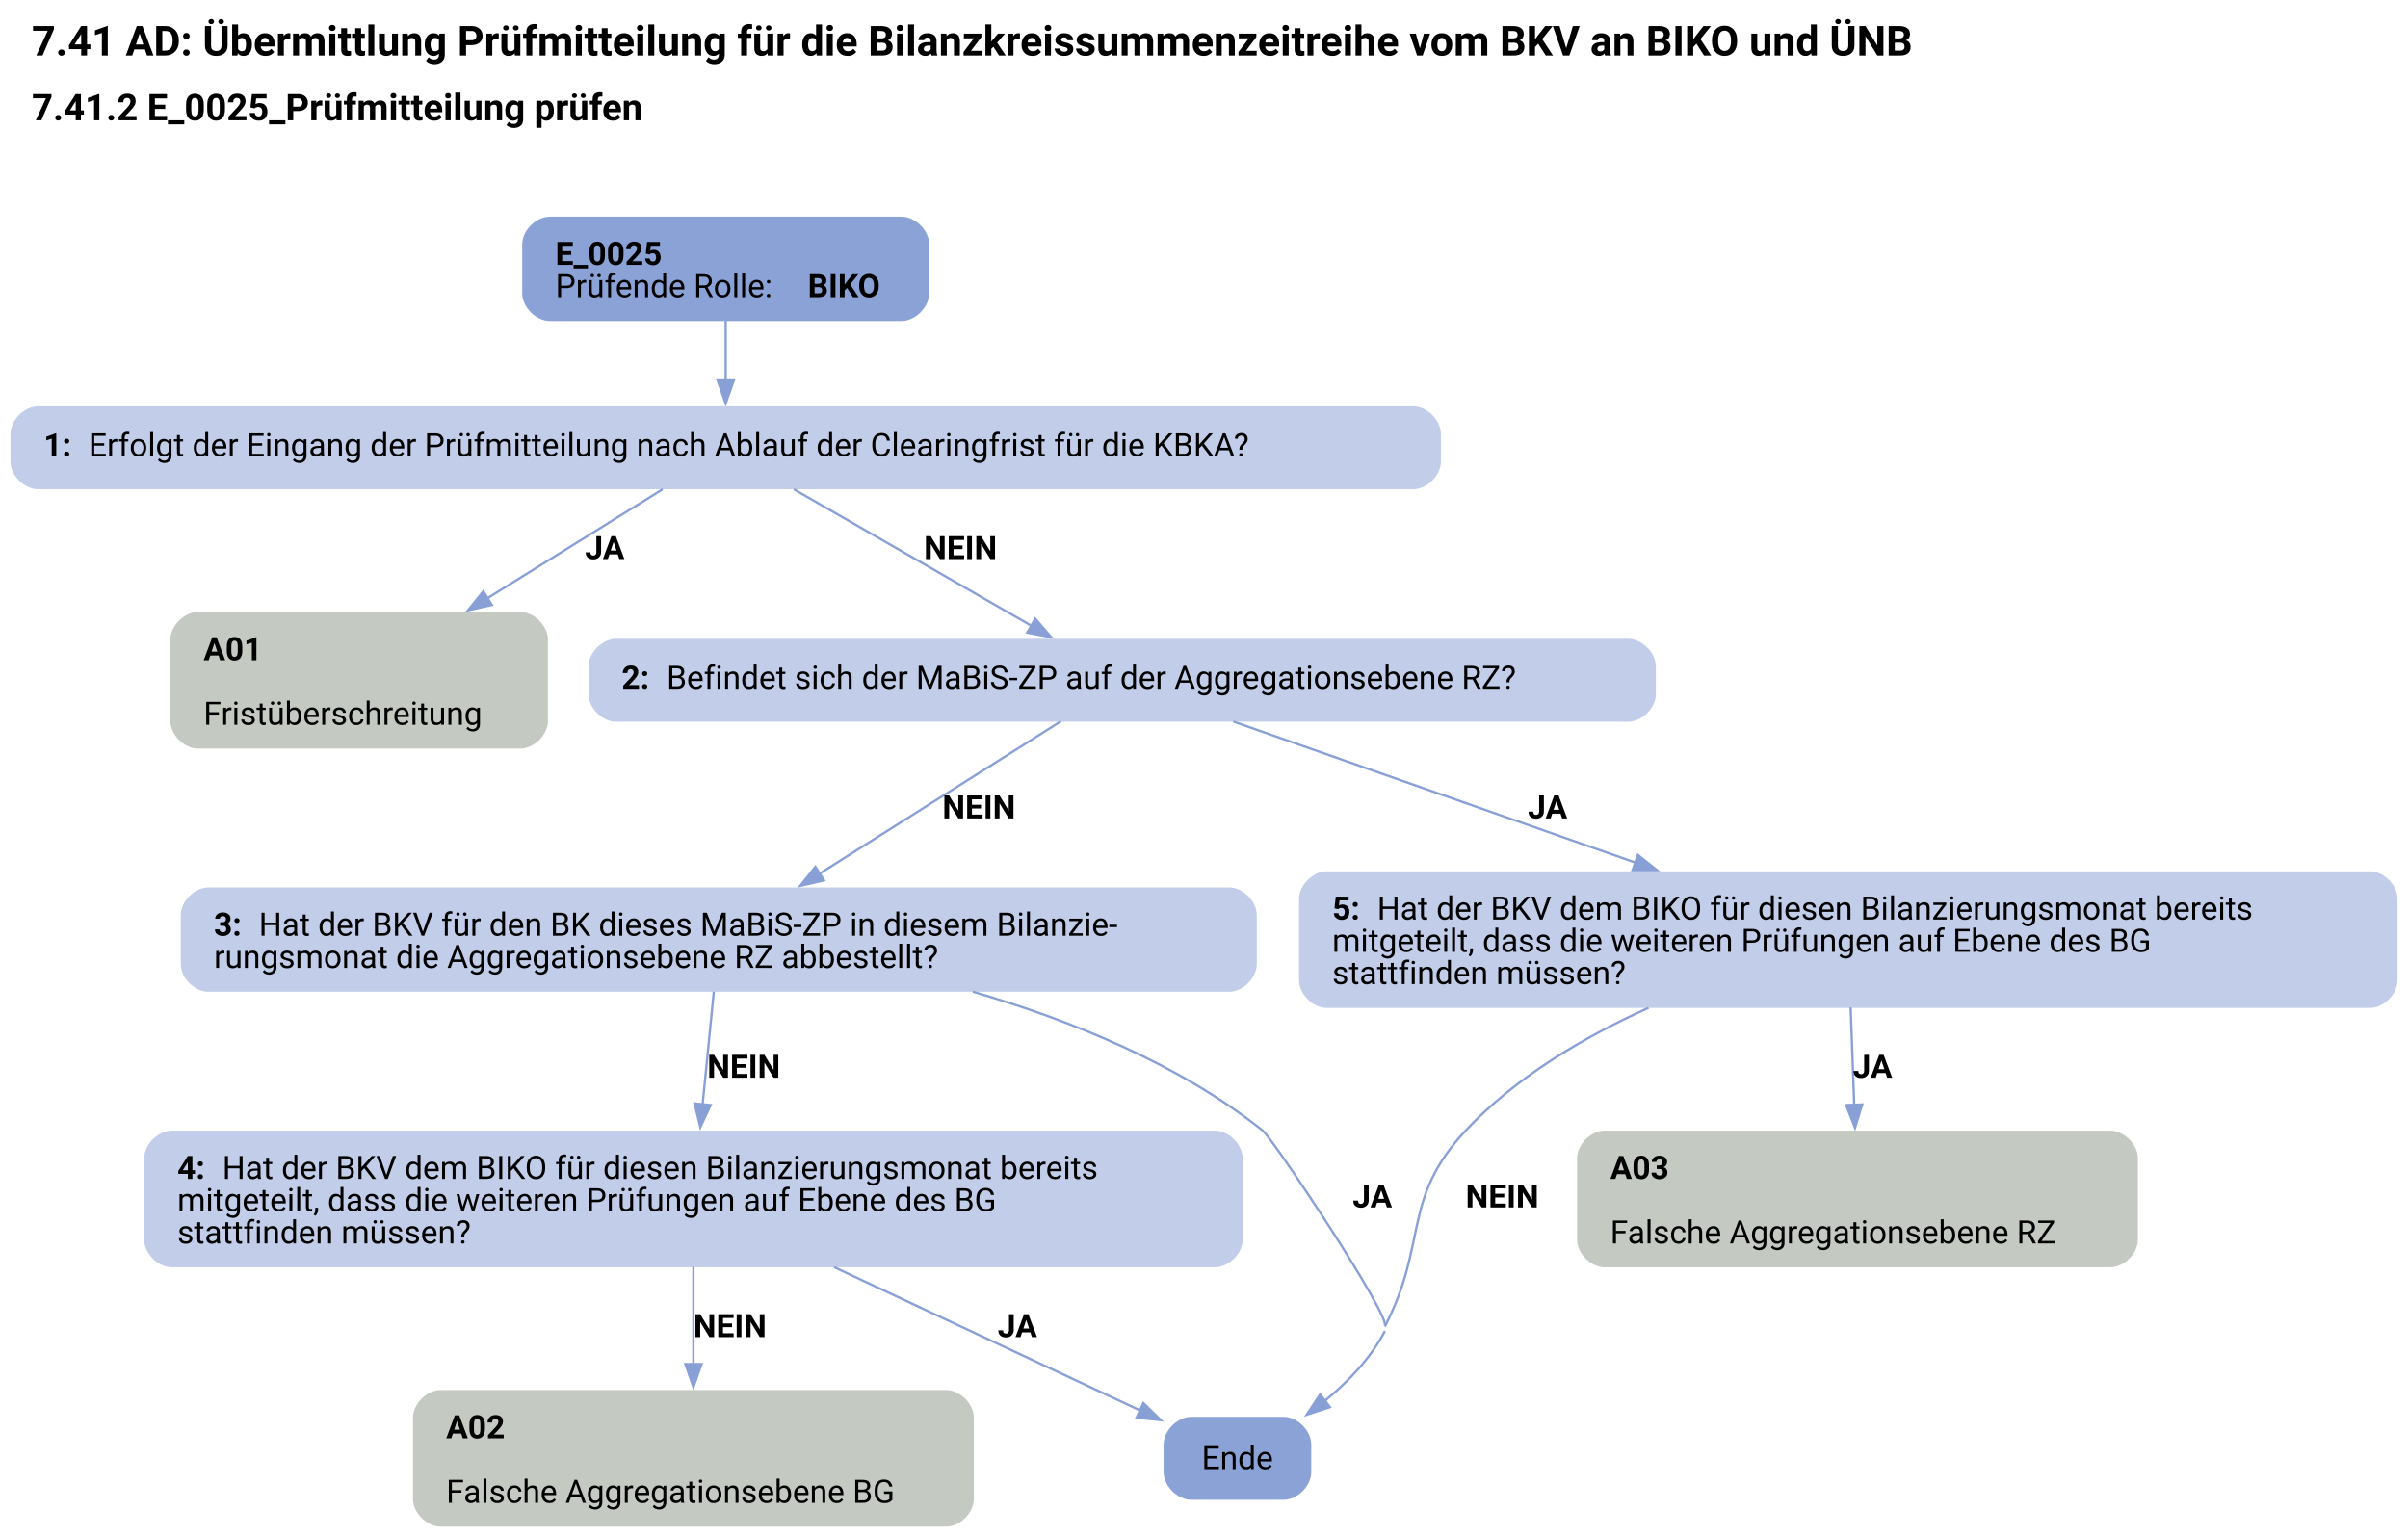
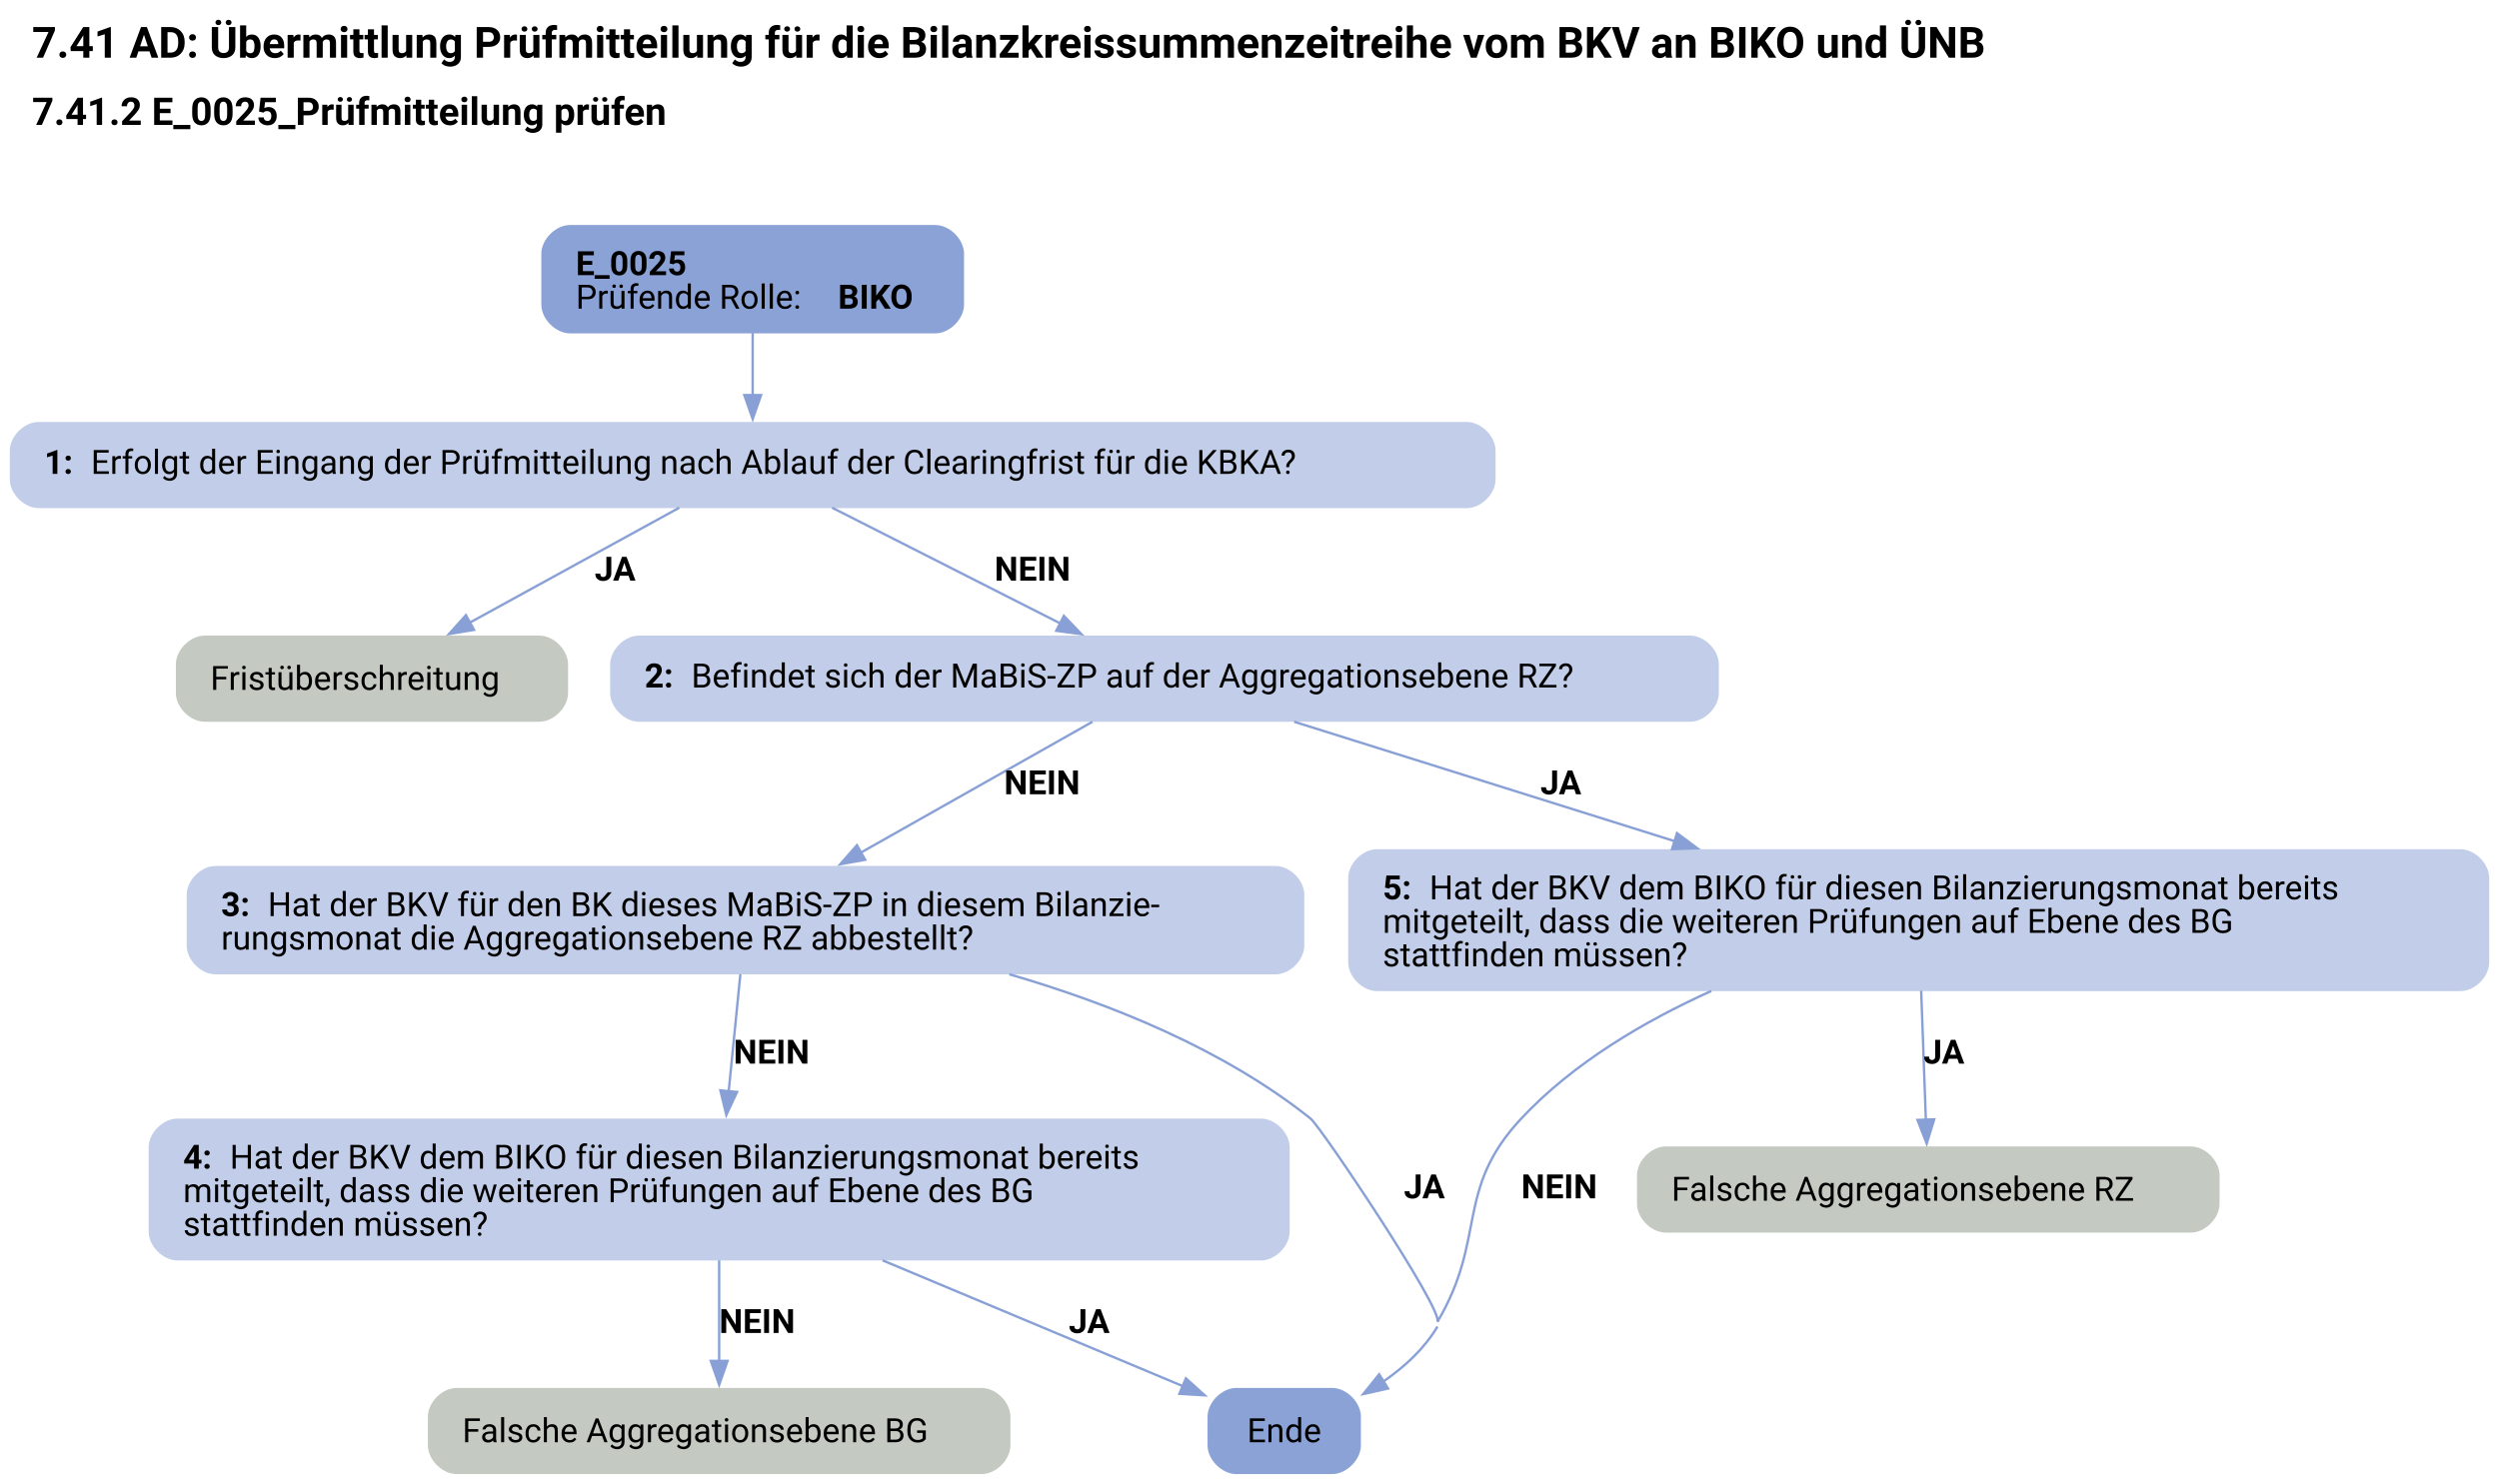
- <svg xmlns="http://www.w3.org/2000/svg" width="1044pt" height="666pt" viewBox="0.00 0.00 1043.55 666.40">
-   <g id="graph0" class="graph" transform="scale(1 1) rotate(0) translate(4 662.4)">
-     <text text-anchor="start" x="9.27" y="-638.3" font-family="Roboto, sans-serif" font-weight="bold" font-size="18.00">7.41 AD: Übermittlung Prüfmitteilung für die Bilanzkreissummenzeitreihe vom BKV an BIKO und ÜNB</text>
-     <text text-anchor="start" x="9.27" y="-610.2" font-family="Roboto, sans-serif" font-weight="bold" font-size="16.00">7.41.2 E_0025_Prüfmitteilung prüfen</text>
+ <svg xmlns="http://www.w3.org/2000/svg" width="1044pt" height="620pt" viewBox="0.00 0.00 1043.55 619.84">
+   <g id="graph0" class="graph" transform="scale(1 1) rotate(0) translate(4 615.84)">
+     <text text-anchor="start" x="9.27" y="-591.74" font-family="Roboto, sans-serif" font-weight="bold" font-size="18.00">7.41 AD: Übermittlung Prüfmitteilung für die Bilanzkreissummenzeitreihe vom BKV an BIKO und ÜNB</text>
+     <text text-anchor="start" x="9.27" y="-563.64" font-family="Roboto, sans-serif" font-weight="bold" font-size="16.00">7.41.2 E_0025_Prüfmitteilung prüfen</text>
    <g id="node1" class="node">
-       <path fill="#8ba2d7" stroke="black" stroke-width="0" d="M386.55,-568.4C386.55,-568.4 234,-568.4 234,-568.4 228,-568.4 222,-562.4 222,-556.4 222,-556.4 222,-535.12 222,-535.12 222,-529.12 228,-523.12 234,-523.12 234,-523.12 386.55,-523.12 386.55,-523.12 392.55,-523.12 398.55,-529.12 398.55,-535.12 398.55,-535.12 398.55,-556.4 398.55,-556.4 398.55,-562.4 392.55,-568.4 386.55,-568.4" />
-       <text text-anchor="start" x="236.4" y="-547.46" font-family="Roboto, sans-serif" font-weight="bold" font-size="14.00">E_0025</text>
-       <text text-anchor="start" x="236.4" y="-533.46" font-family="Roboto, sans-serif" font-size="14.00">Prüfende Rolle: </text>
-       <text text-anchor="start" x="345.9" y="-533.46" font-family="Roboto, sans-serif" font-weight="bold" font-size="14.00">BIKO</text>
+       <path fill="#8ba2d7" stroke="black" stroke-width="0" d="M386.55,-521.84C386.55,-521.84 234,-521.84 234,-521.84 228,-521.84 222,-515.84 222,-509.84 222,-509.84 222,-488.56 222,-488.56 222,-482.56 228,-476.56 234,-476.56 234,-476.56 386.55,-476.56 386.55,-476.56 392.55,-476.56 398.55,-482.56 398.55,-488.56 398.55,-488.56 398.55,-509.84 398.55,-509.84 398.55,-515.84 392.55,-521.84 386.55,-521.84" />
+       <text text-anchor="start" x="236.4" y="-500.9" font-family="Roboto, sans-serif" font-weight="bold" font-size="14.00">E_0025</text>
+       <text text-anchor="start" x="236.4" y="-486.9" font-family="Roboto, sans-serif" font-size="14.00">Prüfende Rolle: </text>
+       <text text-anchor="start" x="345.9" y="-486.9" font-family="Roboto, sans-serif" font-weight="bold" font-size="14.00">BIKO</text>
    </g>
    <g id="node2" class="node">
-       <path fill="#c2cee9" stroke="black" stroke-width="0" d="M608.55,-486.12C608.55,-486.12 12,-486.12 12,-486.12 6,-486.12 0,-480.12 0,-474.12 0,-474.12 0,-462.12 0,-462.12 0,-456.12 6,-450.12 12,-450.12 12,-450.12 608.55,-450.12 608.55,-450.12 614.55,-450.12 620.55,-456.12 620.55,-462.12 620.55,-462.12 620.55,-474.12 620.55,-474.12 620.55,-480.12 614.55,-486.12 608.55,-486.12" />
-       <text text-anchor="start" x="14.4" y="-464.44" font-family="Roboto, sans-serif" font-weight="bold" font-size="14.00">1: </text>
-       <text text-anchor="start" x="33.9" y="-464.44" font-family="Roboto, sans-serif" font-size="14.00">Erfolgt der Eingang der Prüfmitteilung nach Ablauf der Clearingfrist für die KBKA?</text>
+       <path fill="#c2cee9" stroke="black" stroke-width="0" d="M608.55,-439.56C608.55,-439.56 12,-439.56 12,-439.56 6,-439.56 0,-433.56 0,-427.56 0,-427.56 0,-415.56 0,-415.56 0,-409.56 6,-403.56 12,-403.56 12,-403.56 608.55,-403.56 608.55,-403.56 614.55,-403.56 620.55,-409.56 620.55,-415.56 620.55,-415.56 620.55,-427.56 620.55,-427.56 620.55,-433.56 614.55,-439.56 608.55,-439.56" />
+       <text text-anchor="start" x="14.4" y="-417.88" font-family="Roboto, sans-serif" font-weight="bold" font-size="14.00">1: </text>
+       <text text-anchor="start" x="33.9" y="-417.88" font-family="Roboto, sans-serif" font-size="14.00">Erfolgt der Eingang der Prüfmitteilung nach Ablauf der Clearingfrist für die KBKA?</text>
    </g>
    <g id="edge1" class="edge">
-       <path fill="none" stroke="#88a0d6" d="M310.27,-523.29C310.27,-515.21 310.27,-505.91 310.27,-497.31" />
-       <polygon fill="#88a0d6" stroke="#88a0d6" points="313.78,-497.35 310.28,-487.35 306.78,-497.35 313.78,-497.35" />
+       <path fill="none" stroke="#88a0d6" d="M310.27,-476.73C310.27,-468.65 310.27,-459.35 310.27,-450.75" />
+       <polygon fill="#88a0d6" stroke="#88a0d6" points="313.78,-450.79 310.28,-440.79 306.78,-450.79 313.78,-450.79" />
    </g>
    <g id="node3" class="node">
-       <path fill="#c4cac1" stroke="black" stroke-width="0" d="M221.17,-396.87C221.17,-396.87 81.37,-396.87 81.37,-396.87 75.37,-396.87 69.37,-390.87 69.37,-384.87 69.37,-384.87 69.37,-349.59 69.37,-349.59 69.37,-343.59 75.37,-337.59 81.37,-337.59 81.37,-337.59 221.17,-337.59 221.17,-337.59 227.17,-337.59 233.17,-343.59 233.17,-349.59 233.17,-349.59 233.17,-384.87 233.17,-384.87 233.17,-390.87 227.17,-396.87 221.17,-396.87" />
-       <text text-anchor="start" x="83.77" y="-375.93" font-family="Roboto, sans-serif" font-weight="bold" font-size="14.00">A01</text>
-       <text text-anchor="start" x="83.77" y="-347.93" font-family="Roboto, sans-serif" font-size="14.00">Fristüberschreitung</text>
+       <path fill="#c4cac1" stroke="black" stroke-width="0" d="M221.17,-350.31C221.17,-350.31 81.37,-350.31 81.37,-350.31 75.37,-350.31 69.37,-344.31 69.37,-338.31 69.37,-338.31 69.37,-326.31 69.37,-326.31 69.37,-320.31 75.37,-314.31 81.37,-314.31 81.37,-314.31 221.17,-314.31 221.17,-314.31 227.17,-314.31 233.17,-320.31 233.17,-326.31 233.17,-326.31 233.17,-338.31 233.17,-338.31 233.17,-344.31 227.17,-350.31 221.17,-350.31" />
+       <text text-anchor="start" x="83.77" y="-327.63" font-family="Roboto, sans-serif" font-size="14.00">Fristüberschreitung</text>
    </g>
    <g id="edge2" class="edge">
-       <path fill="none" stroke="#88a0d6" d="M282.94,-450.12C262.08,-437.14 232.63,-418.83 206.88,-402.81" />
-       <polygon fill="#88a0d6" stroke="#88a0d6" points="208.84,-399.91 198.5,-397.6 205.14,-405.85 208.84,-399.91" />
-       <text text-anchor="start" x="249.27" y="-419.82" font-family="Roboto, sans-serif" font-weight="bold" font-size="14.00">JA</text>
+       <path fill="none" stroke="#88a0d6" d="M279.62,-403.74C254.73,-390.08 219.42,-370.7 192.13,-355.73" />
+       <polygon fill="#88a0d6" stroke="#88a0d6" points="193.89,-352.7 183.44,-350.96 190.52,-358.84 193.89,-352.7" />
+       <text text-anchor="start" x="244.27" y="-373.26" font-family="Roboto, sans-serif" font-weight="bold" font-size="14.00">JA</text>
    </g>
    <g id="node4" class="node">
-       <path fill="#c2cee9" stroke="black" stroke-width="0" d="M701.8,-385.23C701.8,-385.23 262.75,-385.23 262.75,-385.23 256.75,-385.23 250.75,-379.23 250.75,-373.23 250.75,-373.23 250.75,-361.23 250.75,-361.23 250.75,-355.23 256.75,-349.23 262.75,-349.23 262.75,-349.23 701.8,-349.23 701.8,-349.23 707.8,-349.23 713.8,-355.23 713.8,-361.23 713.8,-361.23 713.8,-373.23 713.8,-373.23 713.8,-379.23 707.8,-385.23 701.8,-385.23" />
-       <text text-anchor="start" x="265.15" y="-363.55" font-family="Roboto, sans-serif" font-weight="bold" font-size="14.00">2: </text>
-       <text text-anchor="start" x="284.65" y="-363.55" font-family="Roboto, sans-serif" font-size="14.00">Befindet sich der MaBiS-ZP auf der Aggregationsebene RZ?</text>
+       <path fill="#c2cee9" stroke="black" stroke-width="0" d="M701.8,-350.31C701.8,-350.31 262.75,-350.31 262.75,-350.31 256.75,-350.31 250.75,-344.31 250.75,-338.31 250.75,-338.31 250.75,-326.31 250.75,-326.31 250.75,-320.31 256.75,-314.31 262.75,-314.31 262.75,-314.31 701.8,-314.31 701.8,-314.31 707.8,-314.31 713.8,-320.31 713.8,-326.31 713.8,-326.31 713.8,-338.31 713.8,-338.31 713.8,-344.31 707.8,-350.31 701.8,-350.31" />
+       <text text-anchor="start" x="265.15" y="-328.63" font-family="Roboto, sans-serif" font-weight="bold" font-size="14.00">2: </text>
+       <text text-anchor="start" x="284.65" y="-328.63" font-family="Roboto, sans-serif" font-size="14.00">Befindet sich der MaBiS-ZP auf der Aggregationsebene RZ?</text>
    </g>
    <g id="edge3" class="edge">
-       <path fill="none" stroke="#88a0d6" d="M339.84,-450.12C368.36,-433.73 411.69,-408.81 443.07,-390.77" />
-       <polygon fill="#88a0d6" stroke="#88a0d6" points="444.57,-393.95 451.49,-385.93 441.08,-387.88 444.57,-393.95" />
-       <text text-anchor="start" x="396.27" y="-419.82" font-family="Roboto, sans-serif" font-weight="bold" font-size="14.00">NEIN</text>
+       <path fill="none" stroke="#88a0d6" d="M343.44,-403.74C370.6,-389.96 409.23,-370.36 438.85,-355.34" />
+       <polygon fill="#88a0d6" stroke="#88a0d6" points="440.24,-358.56 447.57,-350.91 437.07,-352.32 440.24,-358.56" />
+       <text text-anchor="start" x="411.27" y="-373.26" font-family="Roboto, sans-serif" font-weight="bold" font-size="14.00">NEIN</text>
    </g>
    <g id="node5" class="node">
-       <path fill="#c2cee9" stroke="black" stroke-width="0" d="M528.67,-277.34C528.67,-277.34 85.88,-277.34 85.88,-277.34 79.88,-277.34 73.88,-271.34 73.88,-265.34 73.88,-265.34 73.88,-244.06 73.88,-244.06 73.88,-238.06 79.88,-232.06 85.88,-232.06 85.88,-232.06 528.67,-232.06 528.67,-232.06 534.67,-232.06 540.67,-238.06 540.67,-244.06 540.67,-244.06 540.67,-265.34 540.67,-265.34 540.67,-271.34 534.67,-277.34 528.67,-277.34" />
-       <text text-anchor="start" x="88.27" y="-256.4" font-family="Roboto, sans-serif" font-weight="bold" font-size="14.00">3: </text>
-       <text text-anchor="start" x="107.77" y="-256.4" font-family="Roboto, sans-serif" font-size="14.00">Hat der BKV für den BK dieses MaBiS-ZP in diesem Bilanzie-</text>
-       <text text-anchor="start" x="88.27" y="-242.4" font-family="Roboto, sans-serif" font-size="14.00">rungsmonat die Aggregationsebene RZ abbestellt?</text>
+       <path fill="#c2cee9" stroke="black" stroke-width="0" d="M528.67,-254.06C528.67,-254.06 85.88,-254.06 85.88,-254.06 79.88,-254.06 73.88,-248.06 73.88,-242.06 73.88,-242.06 73.88,-220.78 73.88,-220.78 73.88,-214.78 79.88,-208.78 85.88,-208.78 85.88,-208.78 528.67,-208.78 528.67,-208.78 534.67,-208.78 540.67,-214.78 540.67,-220.78 540.67,-220.78 540.67,-242.06 540.67,-242.06 540.67,-248.06 534.67,-254.06 528.67,-254.06" />
+       <text text-anchor="start" x="88.27" y="-233.12" font-family="Roboto, sans-serif" font-weight="bold" font-size="14.00">3: </text>
+       <text text-anchor="start" x="107.77" y="-233.12" font-family="Roboto, sans-serif" font-size="14.00">Hat der BKV für den BK dieses MaBiS-ZP in diesem Bilanzie-</text>
+       <text text-anchor="start" x="88.27" y="-219.12" font-family="Roboto, sans-serif" font-size="14.00">rungsmonat die Aggregationsebene RZ abbestellt?</text>
    </g>
    <g id="edge4" class="edge">
-       <path fill="none" stroke="#88a0d6" d="M455.7,-349.44C427.85,-331.85 383.66,-303.94 350.72,-283.14" />
-       <polygon fill="#88a0d6" stroke="#88a0d6" points="352.93,-280.4 342.61,-278.02 349.19,-286.32 352.93,-280.4" />
-       <text text-anchor="start" x="404.27" y="-307.29" font-family="Roboto, sans-serif" font-weight="bold" font-size="14.00">NEIN</text>
+       <path fill="none" stroke="#88a0d6" d="M452.19,-314.31C425.56,-299.26 386.23,-277.03 355.25,-259.53" />
+       <polygon fill="#88a0d6" stroke="#88a0d6" points="357.26,-256.65 346.84,-254.78 353.82,-262.74 357.26,-256.65" />
+       <text text-anchor="start" x="415.27" y="-284.01" font-family="Roboto, sans-serif" font-weight="bold" font-size="14.00">NEIN</text>
    </g>
    <g id="node9" class="node">
-       <path fill="#c2cee9" stroke="black" stroke-width="0" d="M1023.55,-284.34C1023.55,-284.34 571,-284.34 571,-284.34 565,-284.34 559,-278.34 559,-272.34 559,-272.34 559,-237.06 559,-237.06 559,-231.06 565,-225.06 571,-225.06 571,-225.06 1023.55,-225.06 1023.55,-225.06 1029.55,-225.06 1035.55,-231.06 1035.55,-237.06 1035.55,-237.06 1035.55,-272.34 1035.55,-272.34 1035.55,-278.34 1029.55,-284.34 1023.55,-284.34" />
-       <text text-anchor="start" x="573.4" y="-263.4" font-family="Roboto, sans-serif" font-weight="bold" font-size="14.00">5: </text>
-       <text text-anchor="start" x="592.9" y="-263.4" font-family="Roboto, sans-serif" font-size="14.00">Hat der BKV dem BIKO für diesen Bilanzierungsmonat bereits</text>
-       <text text-anchor="start" x="573.4" y="-249.4" font-family="Roboto, sans-serif" font-size="14.00">mitgeteilt, dass die weiteren Prüfungen auf Ebene des BG</text>
-       <text text-anchor="start" x="573.4" y="-235.4" font-family="Roboto, sans-serif" font-size="14.00">stattfinden müssen?</text>
+       <path fill="#c2cee9" stroke="black" stroke-width="0" d="M1023.55,-261.06C1023.55,-261.06 571,-261.06 571,-261.06 565,-261.06 559,-255.06 559,-249.06 559,-249.06 559,-213.78 559,-213.78 559,-207.78 565,-201.78 571,-201.78 571,-201.78 1023.55,-201.78 1023.55,-201.78 1029.55,-201.78 1035.55,-207.78 1035.55,-213.78 1035.55,-213.78 1035.55,-249.06 1035.55,-249.06 1035.55,-255.06 1029.55,-261.06 1023.55,-261.06" />
+       <text text-anchor="start" x="573.4" y="-240.12" font-family="Roboto, sans-serif" font-weight="bold" font-size="14.00">5: </text>
+       <text text-anchor="start" x="592.9" y="-240.12" font-family="Roboto, sans-serif" font-size="14.00">Hat der BKV dem BIKO für diesen Bilanzierungsmonat bereits</text>
+       <text text-anchor="start" x="573.4" y="-226.12" font-family="Roboto, sans-serif" font-size="14.00">mitgeteilt, dass die weiteren Prüfungen auf Ebene des BG</text>
+       <text text-anchor="start" x="573.4" y="-212.12" font-family="Roboto, sans-serif" font-size="14.00">stattfinden müssen?</text>
    </g>
    <g id="edge5" class="edge">
-       <path fill="none" stroke="#88a0d6" d="M530.46,-349.32C576.78,-333.07 648,-308.08 705.2,-288.01" />
-       <polygon fill="#88a0d6" stroke="#88a0d6" points="706.01,-291.43 714.29,-284.82 703.69,-284.83 706.01,-291.43" />
-       <text text-anchor="start" x="658.27" y="-307.29" font-family="Roboto, sans-serif" font-weight="bold" font-size="14.00">JA</text>
+       <path fill="none" stroke="#88a0d6" d="M536.43,-314.31C580.04,-300.62 642.57,-280.99 695.48,-264.38" />
+       <polygon fill="#88a0d6" stroke="#88a0d6" points="696.33,-267.78 704.83,-261.44 694.24,-261.1 696.33,-267.78" />
+       <text text-anchor="start" x="639.27" y="-284.01" font-family="Roboto, sans-serif" font-weight="bold" font-size="14.00">JA</text>
    </g>
    <g id="node6" class="node">
-       <path fill="#8ba2d7" stroke="black" stroke-width="0" d="M552.3,-47.64C552.3,-47.64 512.25,-47.64 512.25,-47.64 506.25,-47.64 500.25,-41.64 500.25,-35.64 500.25,-35.64 500.25,-23.64 500.25,-23.64 500.25,-17.64 506.25,-11.64 512.25,-11.64 512.25,-11.64 552.3,-11.64 552.3,-11.64 558.3,-11.64 564.3,-17.64 564.3,-23.64 564.3,-23.64 564.3,-35.64 564.3,-35.64 564.3,-41.64 558.3,-47.64 552.3,-47.64" />
-       <text text-anchor="middle" x="532.27" y="-24.96" font-family="Roboto, sans-serif" font-size="14.00">Ende</text>
+       <path fill="#8ba2d7" stroke="black" stroke-width="0" d="M552.3,-36C552.3,-36 512.25,-36 512.25,-36 506.25,-36 500.25,-30 500.25,-24 500.25,-24 500.25,-12 500.25,-12 500.25,-6 506.25,0 512.25,0 512.25,0 552.3,0 552.3,0 558.3,0 564.3,-6 564.3,-12 564.3,-12 564.3,-24 564.3,-24 564.3,-30 558.3,-36 552.3,-36" />
+       <text text-anchor="middle" x="532.27" y="-13.32" font-family="Roboto, sans-serif" font-size="14.00">Ende</text>
    </g>
    <g id="edge7" class="edge">
-       <path fill="none" stroke="#88a0d6" d="M417.49,-232.09C460.04,-219.71 507.08,-200.68 543.27,-171.81 547.62,-168.34 598.57,-91.97 596.27,-86.91" />
-       <path fill="none" stroke="#88a0d6" d="M596.27,-84.91C590.16,-73.1 580.27,-62.81 570.08,-54.47" />
-       <polygon fill="#88a0d6" stroke="#88a0d6" points="572.4,-51.84 562.33,-48.56 568.16,-57.4 572.4,-51.84" />
-       <text text-anchor="start" x="582.27" y="-138.5" font-family="Roboto, sans-serif" font-weight="bold" font-size="14.00">JA</text>
+       <path fill="none" stroke="#88a0d6" d="M417.49,-208.81C460.04,-196.43 507.08,-177.4 543.27,-148.53 547.62,-145.06 598.85,-68.55 596.27,-63.62" />
+       <path fill="none" stroke="#88a0d6" d="M596.27,-61.62C590.84,-52.43 582.54,-44.81 573.71,-38.69" />
+       <polygon fill="#88a0d6" stroke="#88a0d6" points="575.64,-35.77 565.3,-33.44 571.93,-41.71 575.64,-35.77" />
+       <text text-anchor="start" x="582.27" y="-115.22" font-family="Roboto, sans-serif" font-weight="bold" font-size="14.00">JA</text>
    </g>
    <g id="node7" class="node">
-       <path fill="#c2cee9" stroke="black" stroke-width="0" d="M522.55,-171.81C522.55,-171.81 70,-171.81 70,-171.81 64,-171.81 58,-165.81 58,-159.81 58,-159.81 58,-124.53 58,-124.53 58,-118.53 64,-112.53 70,-112.53 70,-112.53 522.55,-112.53 522.55,-112.53 528.55,-112.53 534.55,-118.53 534.55,-124.53 534.55,-124.53 534.55,-159.81 534.55,-159.81 534.55,-165.81 528.55,-171.81 522.55,-171.81" />
-       <text text-anchor="start" x="72.4" y="-150.87" font-family="Roboto, sans-serif" font-weight="bold" font-size="14.00">4: </text>
-       <text text-anchor="start" x="91.9" y="-150.87" font-family="Roboto, sans-serif" font-size="14.00">Hat der BKV dem BIKO für diesen Bilanzierungsmonat bereits</text>
-       <text text-anchor="start" x="72.4" y="-136.87" font-family="Roboto, sans-serif" font-size="14.00">mitgeteilt, dass die weiteren Prüfungen auf Ebene des BG</text>
-       <text text-anchor="start" x="72.4" y="-122.87" font-family="Roboto, sans-serif" font-size="14.00">stattfinden müssen?</text>
+       <path fill="#c2cee9" stroke="black" stroke-width="0" d="M522.55,-148.53C522.55,-148.53 70,-148.53 70,-148.53 64,-148.53 58,-142.53 58,-136.53 58,-136.53 58,-101.25 58,-101.25 58,-95.25 64,-89.25 70,-89.25 70,-89.25 522.55,-89.25 522.55,-89.25 528.55,-89.25 534.55,-95.25 534.55,-101.25 534.55,-101.25 534.55,-136.53 534.55,-136.53 534.55,-142.53 528.55,-148.53 522.55,-148.53" />
+       <text text-anchor="start" x="72.4" y="-127.59" font-family="Roboto, sans-serif" font-weight="bold" font-size="14.00">4: </text>
+       <text text-anchor="start" x="91.9" y="-127.59" font-family="Roboto, sans-serif" font-size="14.00">Hat der BKV dem BIKO für diesen Bilanzierungsmonat bereits</text>
+       <text text-anchor="start" x="72.4" y="-113.59" font-family="Roboto, sans-serif" font-size="14.00">mitgeteilt, dass die weiteren Prüfungen auf Ebene des BG</text>
+       <text text-anchor="start" x="72.4" y="-99.59" font-family="Roboto, sans-serif" font-size="14.00">stattfinden müssen?</text>
    </g>
    <g id="edge6" class="edge">
-       <path fill="none" stroke="#88a0d6" d="M305.13,-232.13C303.74,-218.14 301.88,-199.5 300.23,-182.89" />
-       <polygon fill="#88a0d6" stroke="#88a0d6" points="303.75,-182.92 299.27,-173.31 296.78,-183.61 303.75,-182.92" />
-       <text text-anchor="start" x="302.27" y="-194.76" font-family="Roboto, sans-serif" font-weight="bold" font-size="14.00">NEIN</text>
+       <path fill="none" stroke="#88a0d6" d="M305.13,-208.85C303.74,-194.86 301.88,-176.22 300.23,-159.61" />
+       <polygon fill="#88a0d6" stroke="#88a0d6" points="303.75,-159.64 299.27,-150.03 296.78,-160.33 303.75,-159.64" />
+       <text text-anchor="start" x="302.27" y="-171.48" font-family="Roboto, sans-serif" font-weight="bold" font-size="14.00">NEIN</text>
    </g>
    <g id="edge9" class="edge">
-       <path fill="none" stroke="#88a0d6" d="M357.36,-112.56C399,-93.06 453.08,-67.73 490.01,-50.43" />
-       <polygon fill="#88a0d6" stroke="#88a0d6" points="491.48,-53.61 499.05,-46.2 488.51,-47.27 491.48,-53.61" />
-       <text text-anchor="start" x="428.27" y="-82.23" font-family="Roboto, sans-serif" font-weight="bold" font-size="14.00">JA</text>
+       <path fill="none" stroke="#88a0d6" d="M364.54,-89.29C405.12,-72.28 455.32,-51.24 490.18,-36.64" />
+       <polygon fill="#88a0d6" stroke="#88a0d6" points="491.21,-40 499.08,-32.91 488.5,-33.55 491.21,-40" />
+       <text text-anchor="start" x="442.27" y="-58.95" font-family="Roboto, sans-serif" font-weight="bold" font-size="14.00">JA</text>
    </g>
    <g id="node8" class="node">
-       <path fill="#c4cac1" stroke="black" stroke-width="0" d="M405.92,-59.28C405.92,-59.28 186.62,-59.28 186.62,-59.28 180.62,-59.28 174.62,-53.28 174.62,-47.28 174.62,-47.28 174.62,-12 174.62,-12 174.62,-6 180.62,0 186.62,0 186.62,0 405.92,0 405.92,0 411.92,0 417.92,-6 417.92,-12 417.92,-12 417.92,-47.28 417.92,-47.28 417.92,-53.28 411.92,-59.28 405.92,-59.28" />
-       <text text-anchor="start" x="189.02" y="-38.34" font-family="Roboto, sans-serif" font-weight="bold" font-size="14.00">A02</text>
-       <text text-anchor="start" x="189.02" y="-10.34" font-family="Roboto, sans-serif" font-size="14.00">Falsche Aggregationsebene BG</text>
+       <path fill="#c4cac1" stroke="black" stroke-width="0" d="M405.92,-36C405.92,-36 186.62,-36 186.62,-36 180.62,-36 174.62,-30 174.62,-24 174.62,-24 174.62,-12 174.62,-12 174.62,-6 180.62,0 186.62,0 186.62,0 405.92,0 405.92,0 411.92,0 417.92,-6 417.92,-12 417.92,-12 417.92,-24 417.92,-24 417.92,-30 411.92,-36 405.92,-36" />
+       <text text-anchor="start" x="189.02" y="-13.32" font-family="Roboto, sans-serif" font-size="14.00">Falsche Aggregationsebene BG</text>
    </g>
    <g id="edge8" class="edge">
-       <path fill="none" stroke="#88a0d6" d="M296.27,-112.71C296.27,-99.81 296.27,-84.35 296.27,-70.34" />
-       <polygon fill="#88a0d6" stroke="#88a0d6" points="299.78,-70.52 296.28,-60.52 292.78,-70.52 299.78,-70.52" />
-       <text text-anchor="start" x="296.27" y="-82.23" font-family="Roboto, sans-serif" font-weight="bold" font-size="14.00">NEIN</text>
+       <path fill="none" stroke="#88a0d6" d="M296.27,-89.29C296.27,-76.01 296.27,-60.28 296.27,-47.07" />
+       <polygon fill="#88a0d6" stroke="#88a0d6" points="299.78,-47.3 296.28,-37.3 292.78,-47.3 299.78,-47.3" />
+       <text text-anchor="start" x="296.27" y="-58.95" font-family="Roboto, sans-serif" font-weight="bold" font-size="14.00">NEIN</text>
    </g>
    <g id="edge11" class="edge">
-       <path fill="none" stroke="#88a0d6" d="M710.64,-225.11C682.45,-212.38 652.89,-194.93 631.27,-171.81 603.4,-141.99 615.05,-123.15 596.27,-86.91" />
-       <text text-anchor="start" x="631.27" y="-138.5" font-family="Roboto, sans-serif" font-weight="bold" font-size="14.00">NEIN</text>
+       <path fill="none" stroke="#88a0d6" d="M710.64,-201.83C682.45,-189.1 652.89,-171.65 631.27,-148.53 603.4,-118.71 617.05,-98.76 596.27,-63.62" />
+       <text text-anchor="start" x="631.27" y="-115.22" font-family="Roboto, sans-serif" font-weight="bold" font-size="14.00">NEIN</text>
    </g>
    <g id="node10" class="node">
-       <path fill="#c4cac1" stroke="black" stroke-width="0" d="M910.92,-171.81C910.92,-171.81 691.62,-171.81 691.62,-171.81 685.62,-171.81 679.62,-165.81 679.62,-159.81 679.62,-159.81 679.62,-124.53 679.62,-124.53 679.62,-118.53 685.62,-112.53 691.62,-112.53 691.62,-112.53 910.92,-112.53 910.92,-112.53 916.92,-112.53 922.92,-118.53 922.92,-124.53 922.92,-124.53 922.92,-159.81 922.92,-159.81 922.92,-165.81 916.92,-171.81 910.92,-171.81" />
-       <text text-anchor="start" x="694.02" y="-150.87" font-family="Roboto, sans-serif" font-weight="bold" font-size="14.00">A03</text>
-       <text text-anchor="start" x="694.02" y="-122.87" font-family="Roboto, sans-serif" font-size="14.00">Falsche Aggregationsebene RZ</text>
+       <path fill="#c4cac1" stroke="black" stroke-width="0" d="M910.92,-136.89C910.92,-136.89 691.62,-136.89 691.62,-136.89 685.62,-136.89 679.62,-130.89 679.62,-124.89 679.62,-124.89 679.62,-112.89 679.62,-112.89 679.62,-106.89 685.62,-100.89 691.62,-100.89 691.62,-100.89 910.92,-100.89 910.92,-100.89 916.92,-100.89 922.92,-106.89 922.92,-112.89 922.92,-112.89 922.92,-124.89 922.92,-124.89 922.92,-130.89 916.92,-136.89 910.92,-136.89" />
+       <text text-anchor="start" x="694.02" y="-114.22" font-family="Roboto, sans-serif" font-size="14.00">Falsche Aggregationsebene RZ</text>
    </g>
    <g id="edge10" class="edge">
-       <path fill="none" stroke="#88a0d6" d="M798.31,-225.24C798.77,-212.34 799.33,-196.88 799.84,-182.87" />
-       <polygon fill="#88a0d6" stroke="#88a0d6" points="803.33,-183.17 800.19,-173.05 796.33,-182.92 803.33,-183.17" />
-       <text text-anchor="start" x="799.27" y="-194.76" font-family="Roboto, sans-serif" font-weight="bold" font-size="14.00">JA</text>
+       <path fill="none" stroke="#88a0d6" d="M798.31,-201.96C798.91,-185.28 799.67,-164.31 800.27,-147.74" />
+       <polygon fill="#88a0d6" stroke="#88a0d6" points="803.75,-148.21 800.62,-138.09 796.76,-147.96 803.75,-148.21" />
+       <text text-anchor="start" x="799.27" y="-171.48" font-family="Roboto, sans-serif" font-weight="bold" font-size="14.00">JA</text>
    </g>
  </g>
</svg>
